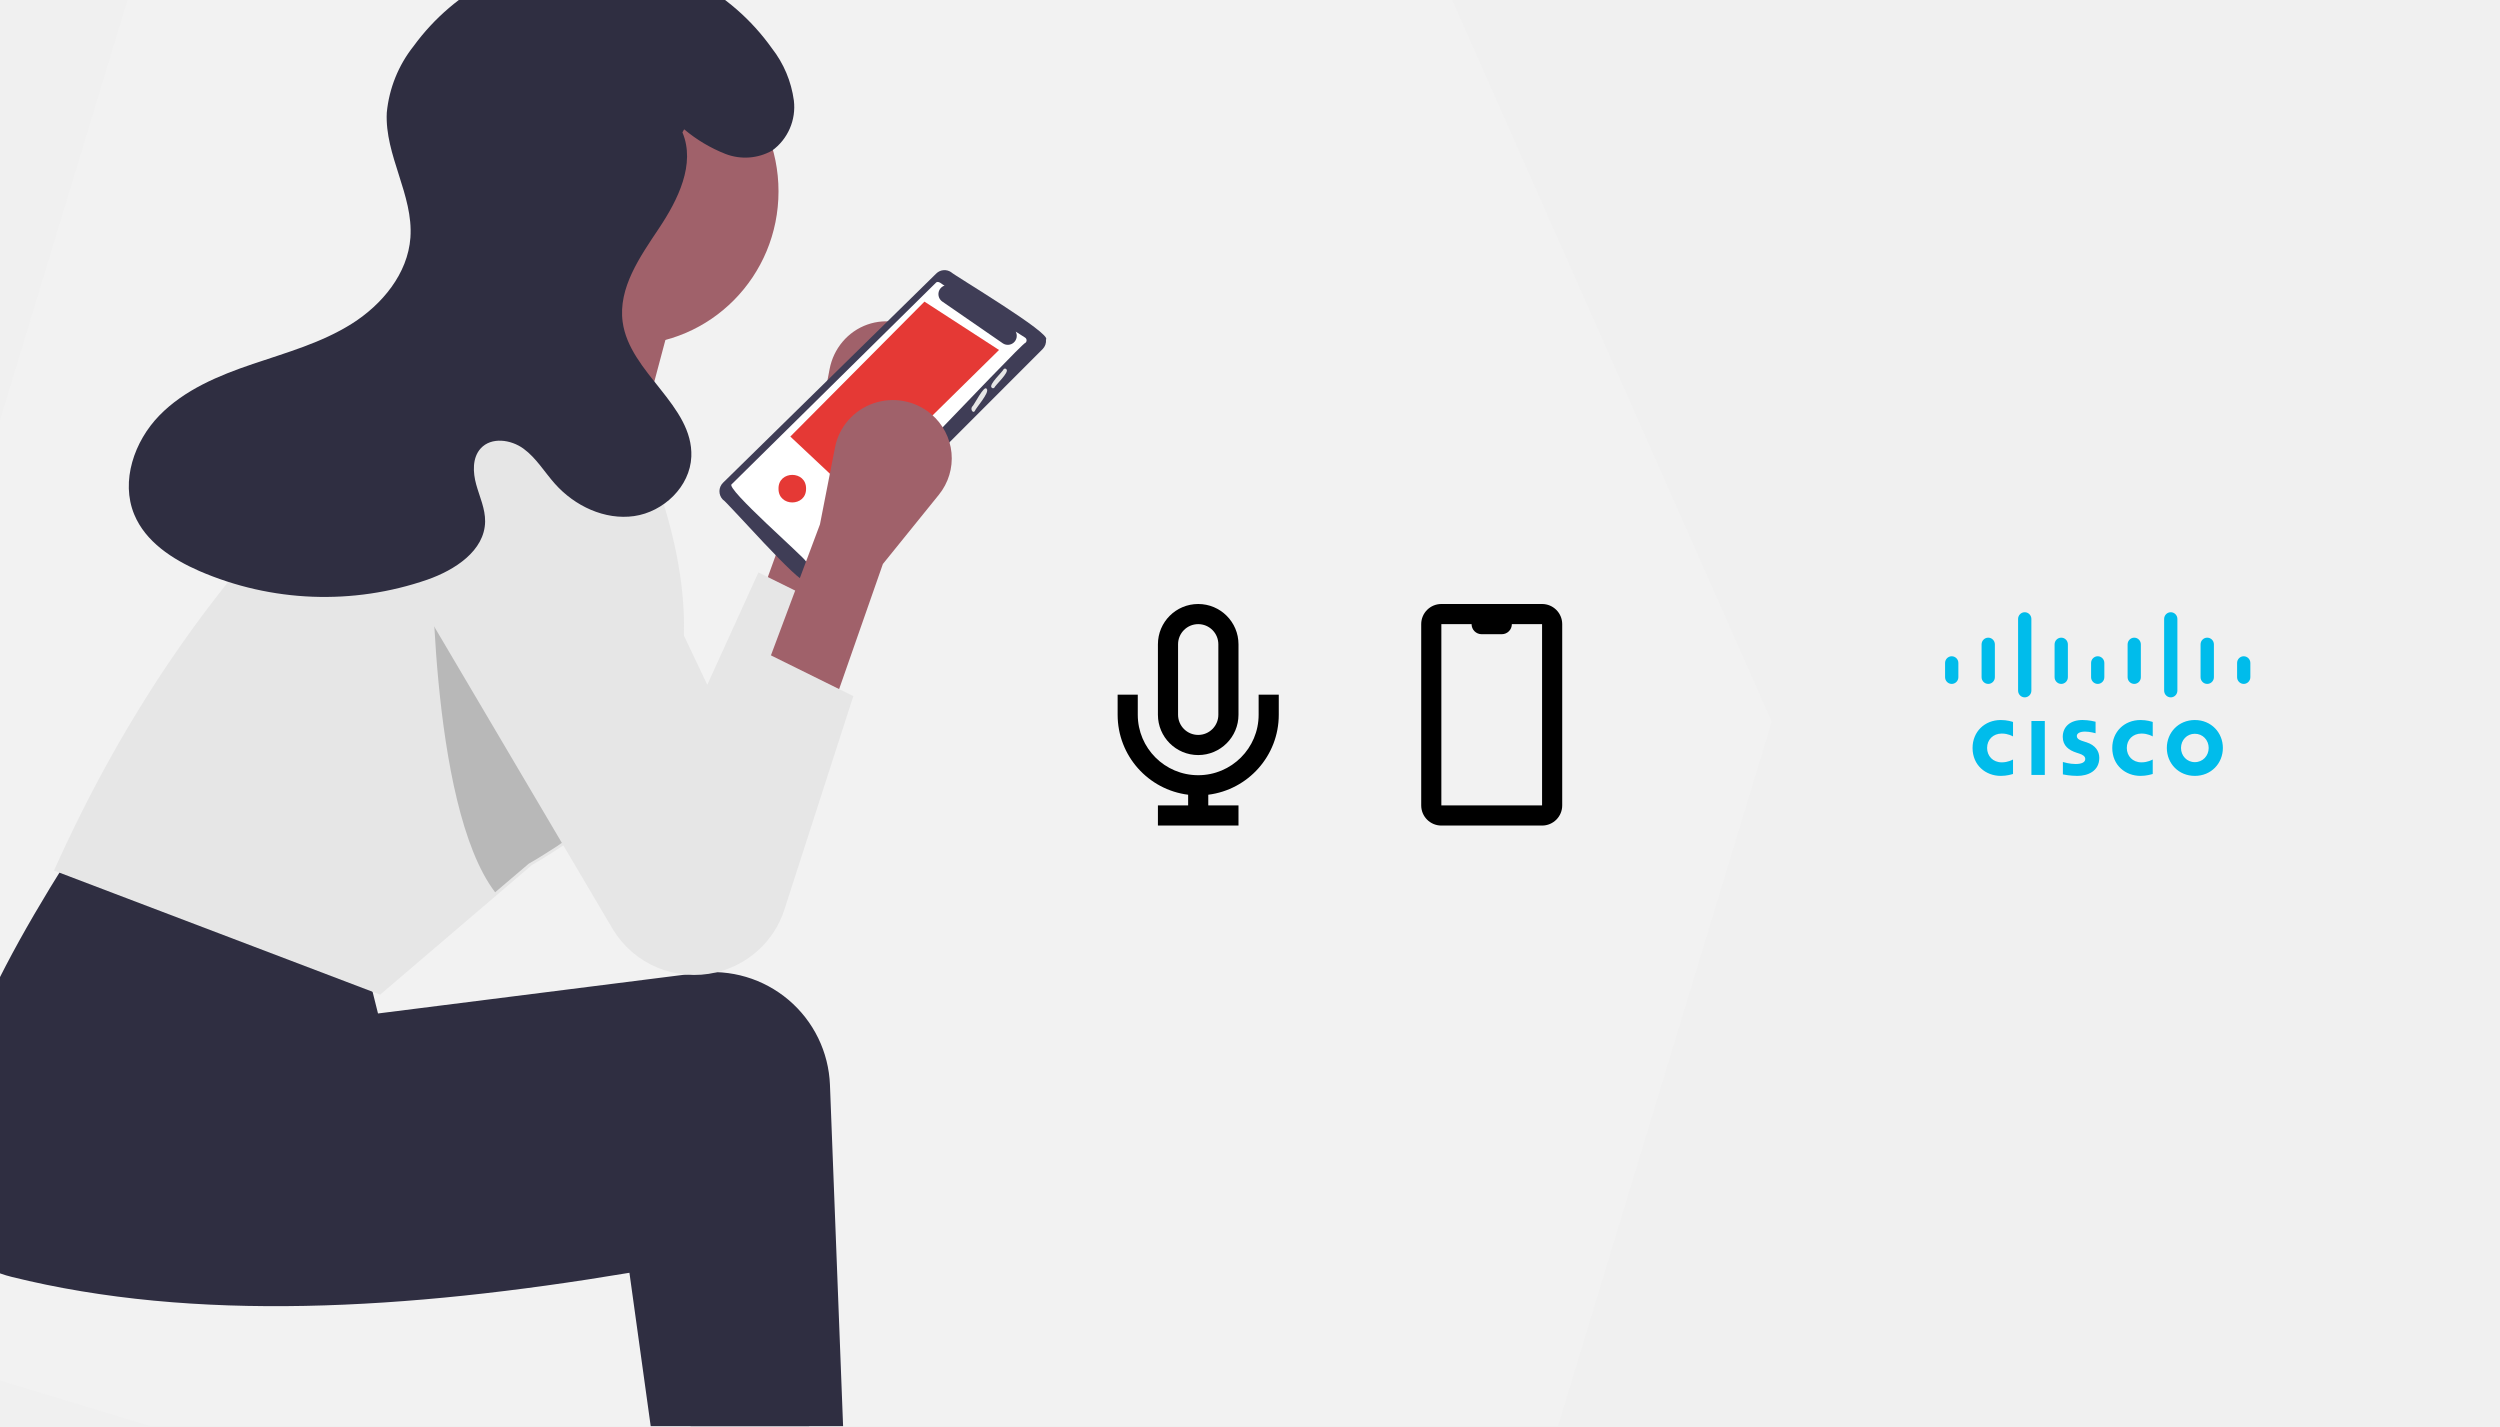
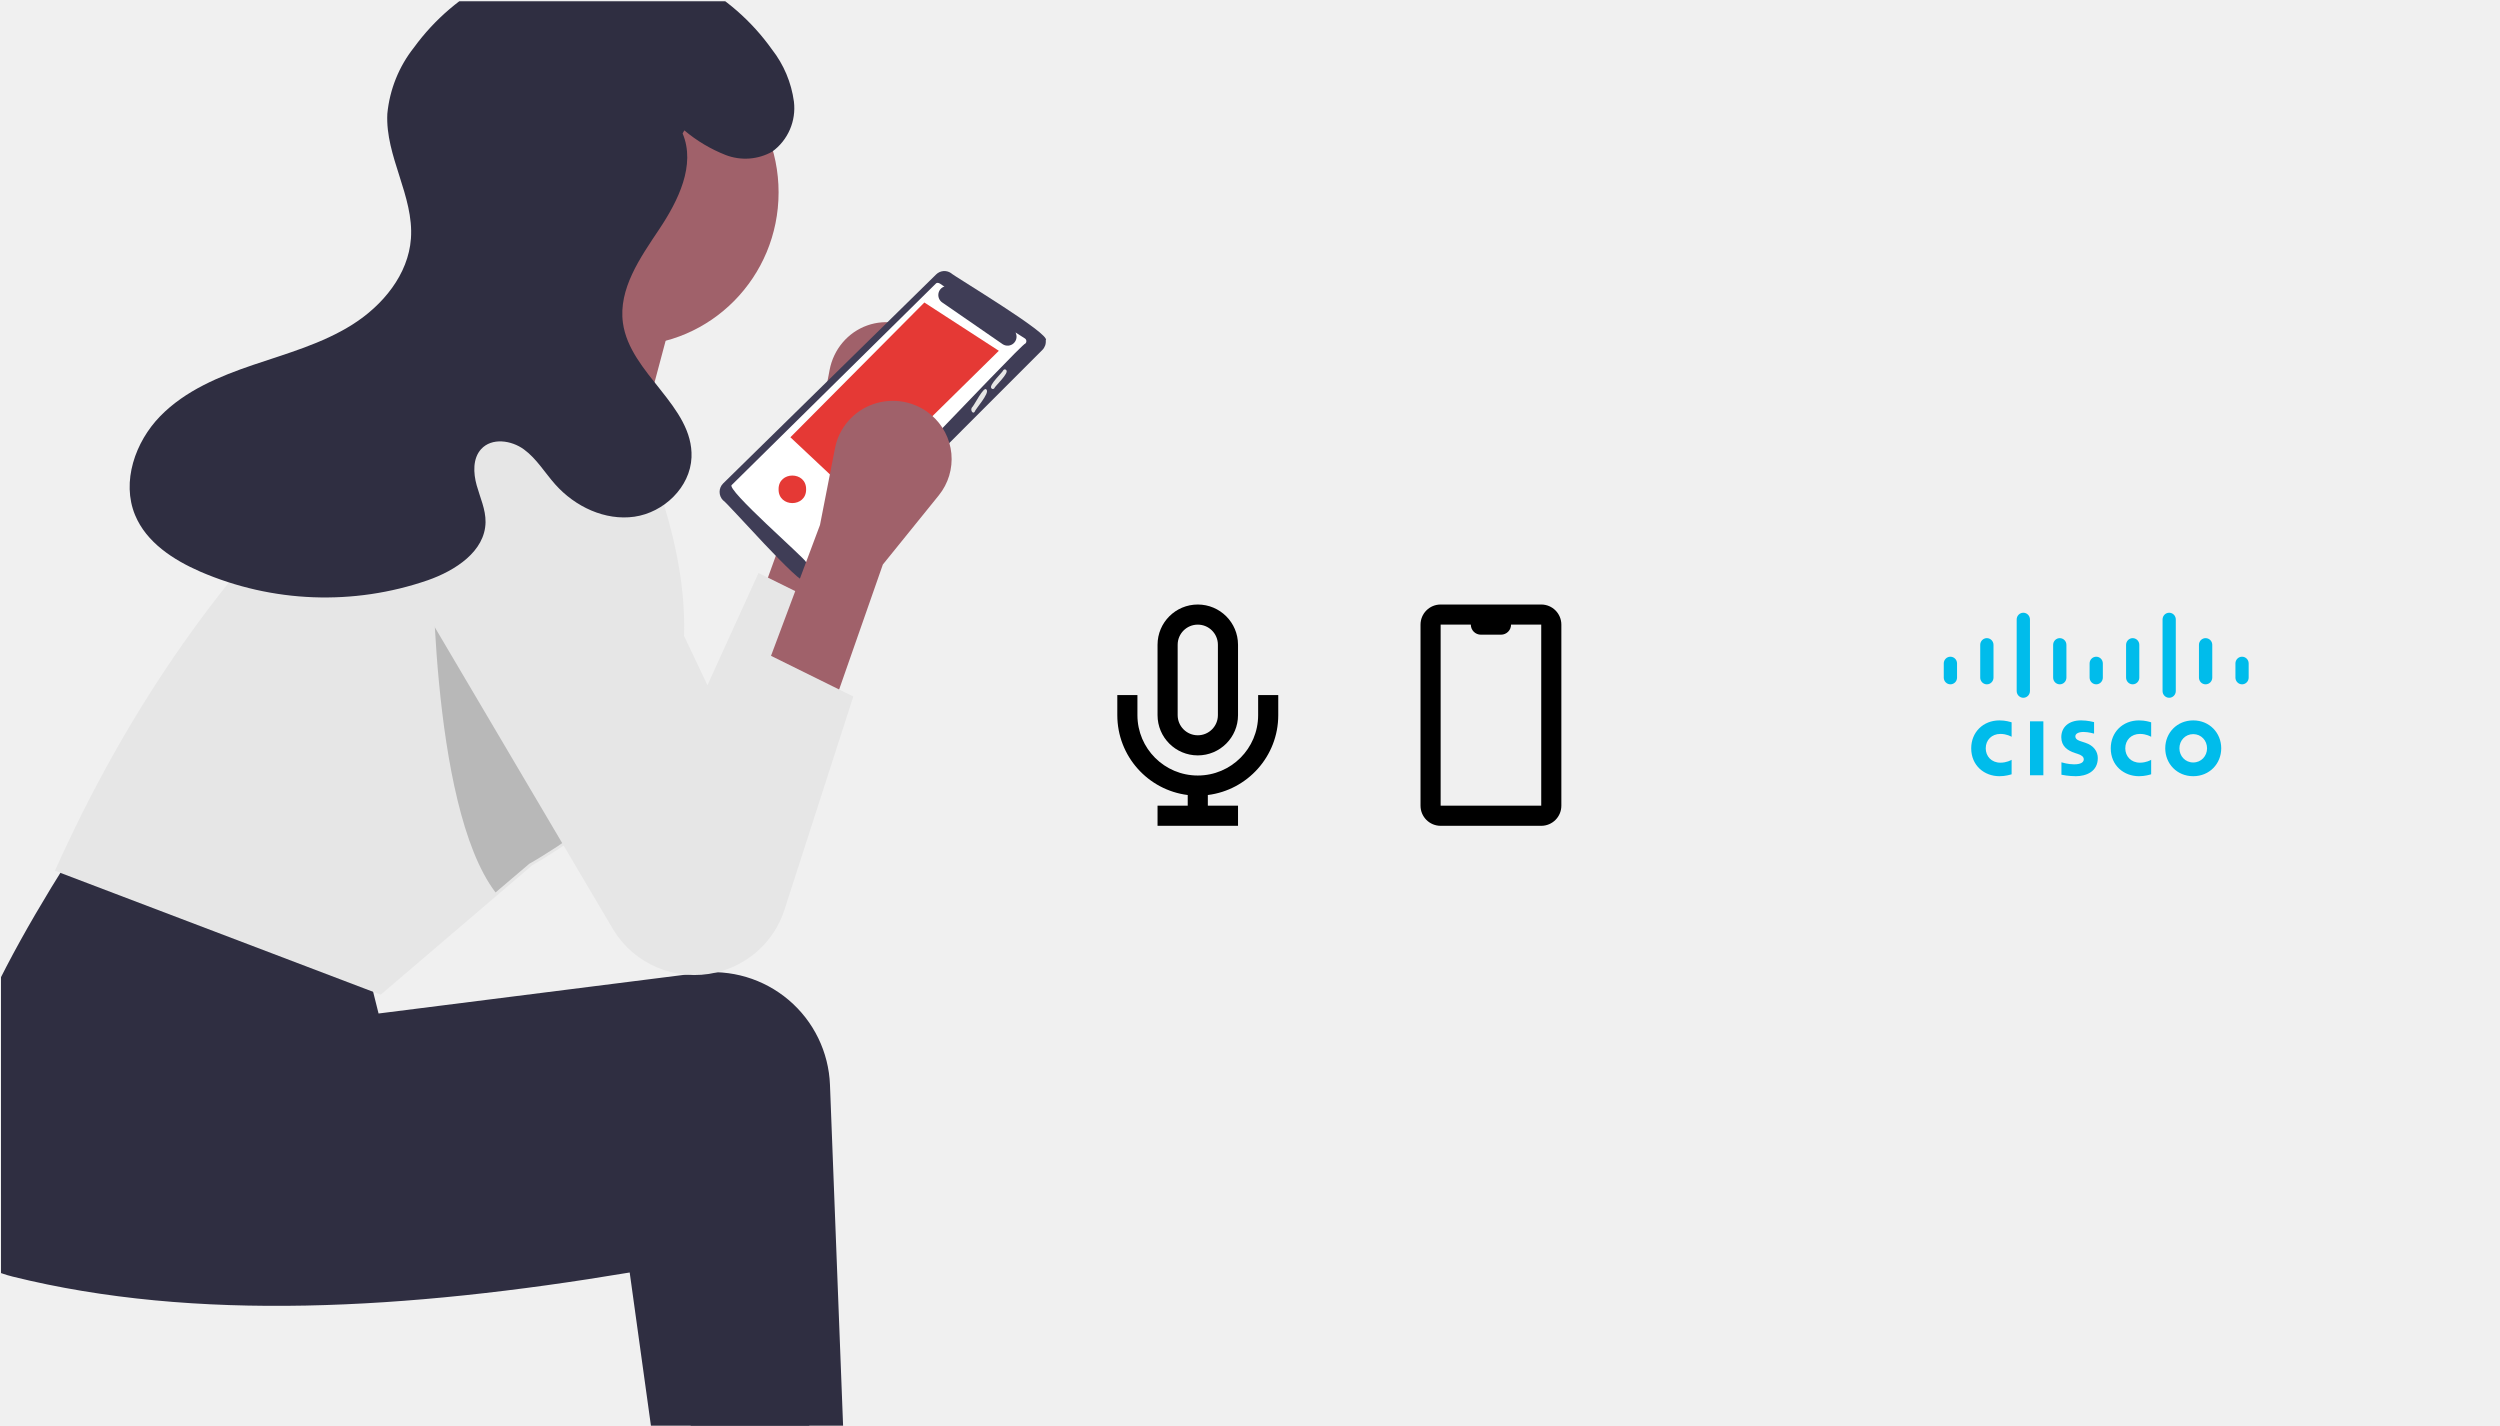
- <svg xmlns="http://www.w3.org/2000/svg" width="724" height="413" viewBox="0 0 724 413" fill="none">
+ <svg xmlns="http://www.w3.org/2000/svg" width="975" height="556" viewBox="0 0 975 556" fill="none">
  <g clip-path="url(#clip0)">
-     <path d="M651.701 192.002C651.701 190.925 650.84 190.052 649.783 190.052C648.723 190.052 647.862 190.925 647.862 192.002V196.104C647.862 197.187 648.723 198.06 649.783 198.06C650.84 198.06 651.701 197.187 651.701 196.104V192.002ZM641.147 186.618C641.147 185.541 640.288 184.667 639.204 184.667C638.144 184.667 637.285 185.541 637.285 186.618V196.104C637.285 197.187 638.144 198.06 639.204 198.06C640.288 198.06 641.147 197.187 641.147 196.104V186.618V186.618ZM630.571 179.252C630.571 178.175 629.712 177.302 628.652 177.302C627.592 177.302 626.734 178.175 626.734 179.252V200.002C626.734 201.085 627.592 201.958 628.652 201.958C629.712 201.958 630.571 201.085 630.571 200.002V179.252ZM619.992 186.618C619.992 185.541 619.134 184.667 618.074 184.667C617.016 184.667 616.155 185.541 616.155 186.618V196.104C616.155 197.187 617.016 198.06 618.074 198.06C619.134 198.06 619.992 197.187 619.992 196.104V186.618V186.618ZM609.416 192.002C609.416 190.925 608.558 190.052 607.504 190.052C606.444 190.052 605.579 190.925 605.579 192.002V196.104C605.579 197.187 606.444 198.06 607.504 198.06C608.558 198.06 609.416 197.187 609.416 196.104V192.002ZM598.857 186.618C598.857 185.541 597.992 184.667 596.933 184.667C595.873 184.667 595.008 185.541 595.008 186.618V196.104C595.008 197.187 595.873 198.06 596.933 198.06C597.992 198.06 598.857 197.187 598.857 196.104V186.618V186.618ZM588.286 179.252C588.286 178.175 587.421 177.302 586.361 177.302C585.302 177.302 584.437 178.175 584.437 179.252V200.002C584.437 201.085 585.302 201.958 586.361 201.958C587.421 201.958 588.286 201.085 588.286 200.002V179.252ZM577.715 186.618C577.715 185.541 576.85 184.667 575.79 184.667C574.73 184.667 573.866 185.541 573.866 186.618V196.104C573.866 197.187 574.73 198.06 575.79 198.06C576.85 198.06 577.715 197.187 577.715 196.104V186.618ZM567.143 192.002C567.143 190.925 566.279 190.052 565.219 190.052C564.16 190.052 563.294 190.925 563.294 192.002V196.104C563.294 197.187 564.16 198.06 565.219 198.06C566.279 198.06 567.143 197.187 567.143 196.104V192.002ZM606.876 209.011C606.76 208.979 604.984 208.513 603.097 208.513C599.524 208.513 597.373 210.475 597.373 213.398C597.373 215.985 599.172 217.275 601.332 217.969C601.572 218.05 601.924 218.162 602.159 218.241C603.121 218.549 603.888 219.006 603.888 219.798C603.888 220.683 603.001 221.256 601.073 221.256C599.379 221.256 597.754 220.764 597.412 220.676V224.272C597.603 224.313 599.533 224.698 601.596 224.698C604.562 224.698 607.956 223.38 607.956 219.455C607.956 217.551 606.81 215.798 604.294 214.985L603.224 214.638C602.586 214.433 601.447 214.102 601.447 213.15C601.447 212.399 602.291 211.87 603.845 211.87C605.186 211.87 606.818 212.328 606.876 212.346V209.011V209.011ZM639.636 216.606C639.636 218.879 637.924 220.719 635.626 220.719C633.326 220.719 631.619 218.879 631.619 216.606C631.619 214.337 633.326 212.497 635.626 212.497C637.924 212.497 639.636 214.337 639.636 216.606V216.606ZM635.626 208.518C630.901 208.518 627.513 212.143 627.513 216.606C627.513 221.076 630.901 224.698 635.626 224.698C640.351 224.698 643.744 221.076 643.744 216.606C643.744 212.143 640.351 208.518 635.626 208.518V208.518ZM582.969 209.078C582.605 208.968 581.258 208.518 579.434 208.518C574.717 208.518 571.254 211.939 571.254 216.606C571.254 221.64 575.077 224.698 579.434 224.698C581.166 224.698 582.487 224.281 582.969 224.142V219.948C582.802 220.042 581.535 220.777 579.712 220.777C577.13 220.777 575.464 218.928 575.464 216.606C575.464 214.213 577.202 212.438 579.712 212.438C581.566 212.438 582.813 213.189 582.969 213.272V209.078V209.078ZM623.431 209.078C623.064 208.968 621.717 208.518 619.899 208.518C615.174 208.518 611.711 211.939 611.711 216.606C611.711 221.64 615.539 224.698 619.899 224.698C621.621 224.698 622.944 224.281 623.431 224.142V219.948C623.261 220.042 621.992 220.777 620.17 220.777C617.589 220.777 615.925 218.928 615.925 216.606C615.925 214.213 617.664 212.438 620.17 212.438C622.023 212.438 623.273 213.189 623.431 213.272V209.078V209.078ZM592.174 224.42H588.298V208.795H592.174V224.42Z" fill="#00BCEB" />
-     <path d="M416.843 526.241L495.821 265.949L513.098 209L461.755 93.058L417.939 -5.892L414.302 -14.111L381.885 -23.944L253.01 -63.046L188.313 -82.672L168.865 -88.575L154.791 -92.843L123.433 -102.357L72.665 -117.762L59.384 -73.979L46.694 -32.163L37.576 -2.107L-77.247 376.328L416.843 526.241Z" fill="#F2F2F2" />
-     <path fill-rule="evenodd" clip-rule="evenodd" d="M347 174.917C353.443 174.917 358.667 180.14 358.667 186.583V207C358.667 213.443 353.443 218.667 347 218.667C340.557 218.667 335.333 213.443 335.333 207V186.583C335.333 180.14 340.557 174.917 347 174.917ZM349.917 230.153V233.25H358.667V239.083H335.333V233.25H344.083V230.153C332.573 228.718 323.667 218.899 323.667 207V201.167H329.5V207C329.5 216.665 337.335 224.5 347 224.5C356.665 224.5 364.5 216.665 364.5 207V201.167H370.333V207C370.333 218.899 361.427 228.718 349.917 230.153ZM341.167 186.583C341.167 183.362 343.778 180.75 347 180.75C350.222 180.75 352.833 183.362 352.833 186.583V207C352.833 210.222 350.222 212.833 347 212.833C343.778 212.833 341.167 210.222 341.167 207V186.583Z" fill="black" />
-     <path d="M239.221 184.281L219.754 174.321L235.977 129.5L240.252 106.896C240.807 103.959 242.106 101.223 244.019 98.961C245.931 96.699 248.39 94.99 251.15 94.006C253.91 93.021 256.875 92.794 259.747 93.349C262.619 93.904 265.299 95.221 267.518 97.167V97.167C270.807 100.052 272.872 104.131 273.278 108.544C273.683 112.957 272.397 117.359 269.691 120.82L253.821 141.12L239.221 184.281Z" fill="#A0616A" />
-     <path d="M245.982 178.788L242.34 190.059L225.991 240.691C224.391 245.654 221.375 250.056 217.307 253.368C213.238 256.68 208.289 258.762 203.054 259.363C197.819 259.964 192.519 259.059 187.791 256.757C183.062 254.455 179.107 250.854 176.398 246.385L123.398 156.597C122.55 155.198 121.827 153.729 121.236 152.206C118.675 145.562 118.803 138.197 121.592 131.643C124.382 125.089 129.619 119.85 136.215 117.014C142.812 114.177 150.26 113.963 157.013 116.414C163.765 118.865 169.302 123.794 172.473 130.177L204.83 198.315L219.638 165.775L245.982 178.788Z" fill="#E6E6E6" />
-     <path d="M238 507.161L201.948 510.421L182.284 368.597C117.463 379.445 56.311 382.92 3.417 369.797C-1.053 368.703 -5.247 366.702 -8.902 363.919C-12.557 361.136 -15.595 357.632 -17.824 353.626C-20.053 349.62 -21.425 345.198 -21.854 340.639C-22.284 336.08 -21.761 331.482 -20.319 327.134C-13.989 308.339 -2.836 288.198 10.22 267.526L97.071 298.5L100.349 311.541L192.987 299.876C197.665 299.287 202.415 299.672 206.935 301.007C211.456 302.343 215.648 304.599 219.244 307.632C222.841 310.666 225.764 314.41 227.828 318.628C229.892 322.846 231.052 327.445 231.233 332.132L238 507.161Z" fill="#2F2E41" />
-     <path d="M247.123 490.04L211.071 493.316L191.407 350.826C126.586 361.725 65.434 365.216 12.54 352.032C8.07 350.933 3.876 348.922 0.221 346.126C-3.434 343.33 -6.472 339.809 -8.701 335.784C-10.93 331.759 -12.302 327.317 -12.732 322.737C-13.161 318.157 -12.638 313.537 -11.197 309.168C-4.866 290.285 6.287 270.05 19.342 249.281L106.194 280.399L109.471 293.502L202.11 281.782C206.788 281.19 211.538 281.577 216.058 282.919C220.579 284.26 224.771 286.527 228.367 289.575C231.964 292.623 234.887 296.385 236.951 300.622C239.015 304.86 240.174 309.48 240.356 314.19L247.123 490.04Z" fill="#2F2E41" />
-     <path d="M181.552 99.895C157.305 99.895 137.649 79.983 137.649 55.421C137.649 30.859 157.305 10.947 181.552 10.947C205.8 10.947 225.456 30.859 225.456 55.421C225.456 79.983 205.8 99.895 181.552 99.895Z" fill="#A0616A" />
-     <path d="M180.167 145.509L129.667 138.945L149.216 78.228H198.088L180.167 145.509Z" fill="#A0616A" />
-     <path d="M193.853 206.882C191.292 214.016 187.58 220.679 182.864 226.605C176.143 234.88 168.067 241.947 158.982 247.504C157.4 248.533 155.759 249.518 154.059 250.488L144.36 258.777L110.09 288.053L15.632 252.119C36.466 205.677 62.458 168.965 92.245 139.395C98.433 130.29 107.255 123.307 117.521 119.386C127.788 115.466 139.006 114.796 149.664 117.467L185.003 126.329C197.574 156.09 202.248 183.456 193.853 206.882Z" fill="#E6E6E6" />
-     <path d="M271.141 79.211C271.695 78.662 272.419 78.321 273.194 78.245C273.968 78.168 274.745 78.361 275.395 78.79C276.264 79.712 304.703 96.643 302.92 98.323C302.973 98.832 302.912 99.347 302.74 99.83C302.569 100.312 302.292 100.75 301.931 101.111L235.838 167.231C235.517 167.552 235.136 167.807 234.716 167.978C234.296 168.15 233.846 168.236 233.393 168.232C232.063 169.939 210.401 145.135 209.308 144.66C208.682 144.006 208.338 143.13 208.351 142.223C208.364 141.316 208.733 140.451 209.378 139.815L271.141 79.211Z" fill="#3F3D56" />
-     <path d="M296.863 97.766L294.149 96.029C294.42 96.541 294.514 97.128 294.416 97.699C294.317 98.27 294.033 98.793 293.606 99.183C293.18 99.574 292.636 99.811 292.06 99.857C291.485 99.903 290.911 99.755 290.428 99.437L272.868 87.316C272.475 87.037 272.167 86.654 271.978 86.209C271.788 85.765 271.726 85.276 271.797 84.799C271.867 84.32 272.069 83.871 272.379 83.501C272.688 83.132 273.094 82.855 273.551 82.703C272.856 82.466 271.732 81.048 270.978 81.941L211.905 140.229C209.801 141.258 233.369 161.765 233.382 162.57C235.141 164.539 295.735 99.276 297.024 99.231C297.123 99.131 297.199 99.01 297.245 98.876C297.292 98.743 297.308 98.601 297.293 98.46C297.277 98.32 297.231 98.184 297.156 98.064C297.082 97.944 296.982 97.842 296.863 97.766V97.766Z" fill="white" />
-     <path d="M228.877 126.427L246.766 143.228L289.316 101.354L267.722 87.351L228.877 126.427Z" fill="#E53935" />
-     <path d="M287.173 112.236C286.225 111.378 290.459 107.566 290.642 106.939C290.752 106.809 290.898 106.737 291.05 106.737C291.202 106.737 291.348 106.809 291.458 106.939C292.406 107.797 288.172 111.609 287.99 112.237C287.88 112.366 287.733 112.439 287.581 112.439C287.429 112.439 287.283 112.366 287.173 112.236V112.236Z" fill="#E6E6E6" />
-     <path d="M281.506 117.807C282.024 117.52 285.057 111.243 285.758 112.641C286.699 113.675 282.497 118.267 282.316 119.023C281.799 119.82 280.973 118.585 281.506 117.807Z" fill="#E6E6E6" />
-     <path d="M233.438 141.518C233.514 146.839 225.38 146.839 225.457 141.517C225.381 136.196 233.514 136.196 233.438 141.518Z" fill="#E53935" />
-     <path opacity="0.2" d="M182.123 226.189C175.362 234.475 167.239 241.552 158.1 247.116C156.508 248.146 154.858 249.132 153.148 250.103L143.392 258.404C124.026 232.988 125.116 155.772 125.116 155.772L154.592 158.715L182.123 226.189Z" fill="black" />
-     <path d="M240.776 205.947L220.895 196.112L237.462 151.851L241.828 129.53C242.396 126.63 243.722 123.928 245.675 121.694C247.629 119.46 250.14 117.773 252.959 116.801C255.778 115.828 258.805 115.605 261.738 116.152C264.672 116.7 267.409 118 269.675 119.923V119.923C273.034 122.771 275.143 126.8 275.557 131.158C275.971 135.515 274.657 139.862 271.894 143.28L255.686 163.326L240.776 205.947Z" fill="#A0616A" />
-     <path d="M220.783 188.574L247.123 201.592L227.134 263.502C225.698 267.947 223.125 271.951 219.664 275.125C216.202 278.298 211.97 280.534 207.377 281.614V281.614C201.714 282.947 195.769 282.462 190.403 280.231C185.037 277.999 180.53 274.136 177.535 269.202L124.53 179.397C120.773 173.208 119.614 165.814 121.299 158.792C122.984 151.77 127.38 145.678 133.548 141.817V141.817C136.865 139.74 140.588 138.377 144.474 137.816C148.359 137.256 152.32 137.51 156.1 138.563C159.879 139.616 163.392 141.443 166.41 143.927C169.427 146.41 171.882 149.494 173.614 152.977L205.967 221.119L220.783 188.574Z" fill="#E6E6E6" />
-     <path d="M198.129 37.444C201.715 40.465 205.764 42.877 210.116 44.588C212.299 45.428 214.638 45.776 216.969 45.607C219.3 45.438 221.566 44.756 223.608 43.61C225.847 41.985 227.613 39.783 228.721 37.233C229.829 34.683 230.238 31.879 229.905 29.115C229.159 23.584 226.959 18.356 223.534 13.975C217.626 5.676 209.858 -1.093 200.865 -5.781C191.872 -10.469 181.908 -12.943 171.788 -12.999C161.668 -13.056 151.678 -10.694 142.634 -6.106C133.59 -1.519 125.749 5.163 119.751 13.396C115.378 18.908 112.69 25.586 112.013 32.615C111.384 44.964 119.75 56.492 118.856 68.824C118.099 79.254 110.686 88.189 101.907 93.735C93.128 99.281 82.982 102.093 73.166 105.423C63.35 108.753 53.423 112.863 46.158 120.315C38.893 127.768 34.885 139.332 38.873 148.984C42.15 156.914 49.937 161.958 57.745 165.374C78.682 174.428 102.2 175.32 123.75 167.876C131.695 165.094 140.37 159.529 140.491 151.037C140.544 147.351 138.901 143.891 137.915 140.342C136.929 136.793 136.744 132.561 139.218 129.85C142.285 126.489 147.955 127.263 151.621 129.944C155.287 132.625 157.671 136.691 160.696 140.092C166.439 146.549 175.146 150.673 183.655 149.457C192.165 148.241 199.856 140.92 200.208 132.247C200.813 117.349 182.332 108.022 180.323 93.25C178.981 83.384 185.341 74.358 190.852 66.1C196.362 57.843 201.488 47.496 197.63 38.332" fill="#2F2E41" />
-     <path fill-rule="evenodd" clip-rule="evenodd" d="M446.583 174.917H417.417C414.195 174.917 411.583 177.528 411.583 180.75V233.25C411.583 236.472 414.195 239.083 417.417 239.083H446.583C449.805 239.083 452.417 236.472 452.417 233.25V180.75C452.417 177.528 449.805 174.917 446.583 174.917ZM417.417 180.75H426.167C426.167 182.361 427.472 183.667 429.083 183.667H434.917C436.527 183.667 437.833 182.361 437.833 180.75H446.583V233.25H417.417V180.75Z" fill="black" />
+     <g clip-path="url(#clip1)">
+       <path d="M876.981 258.74C876.981 257.291 875.823 256.117 874.401 256.117C872.975 256.117 871.817 257.291 871.817 258.74V264.258C871.817 265.714 872.975 266.889 874.401 266.889C875.823 266.889 876.981 265.714 876.981 264.258V258.74ZM862.785 251.498C862.785 250.05 861.63 248.874 860.172 248.874C858.746 248.874 857.591 250.05 857.591 251.498V264.258C857.591 265.714 858.746 266.889 860.172 266.889C861.63 266.889 862.785 265.714 862.785 264.258V251.498V251.498ZM848.559 241.591C848.559 240.142 847.404 238.967 845.979 238.967C844.553 238.967 843.398 240.142 843.398 241.591V269.501C843.398 270.958 844.553 272.132 845.979 272.132C847.404 272.132 848.559 270.958 848.559 269.501V241.591ZM834.33 251.498C834.33 250.05 833.176 248.874 831.75 248.874C830.327 248.874 829.169 250.05 829.169 251.498V264.258C829.169 265.714 830.327 266.889 831.75 266.889C833.176 266.889 834.33 265.714 834.33 264.258V251.498V251.498ZM820.105 258.74C820.105 257.291 818.95 256.117 817.533 256.117C816.107 256.117 814.944 257.291 814.944 258.74V264.258C814.944 265.714 816.107 266.889 817.533 266.889C818.95 266.889 820.105 265.714 820.105 264.258V258.74ZM805.902 251.498C805.902 250.05 804.739 248.874 803.314 248.874C801.888 248.874 800.724 250.05 800.724 251.498V264.258C800.724 265.714 801.888 266.889 803.314 266.889C804.739 266.889 805.902 265.714 805.902 264.258V251.498V251.498ZM791.683 241.591C791.683 240.142 790.52 238.967 789.094 238.967C787.669 238.967 786.505 240.142 786.505 241.591V269.501C786.505 270.958 787.669 272.132 789.094 272.132C790.52 272.132 791.683 270.958 791.683 269.501V241.591ZM777.464 251.498C777.464 250.05 776.301 248.874 774.875 248.874C773.449 248.874 772.286 250.05 772.286 251.498V264.258C772.286 265.714 773.449 266.889 774.875 266.889C776.301 266.889 777.464 265.714 777.464 264.258V251.498ZM763.245 258.74C763.245 257.291 762.082 256.117 760.656 256.117C759.232 256.117 758.067 257.291 758.067 258.74V264.258C758.067 265.714 759.232 266.889 760.656 266.889C762.082 266.889 763.245 265.714 763.245 264.258V258.74ZM816.687 281.618C816.532 281.575 814.144 280.949 811.605 280.949C806.799 280.949 803.905 283.588 803.905 287.519C803.905 290.999 806.326 292.735 809.231 293.668C809.553 293.776 810.028 293.927 810.344 294.034C811.637 294.448 812.669 295.063 812.669 296.128C812.669 297.319 811.476 298.09 808.883 298.09C806.603 298.09 804.418 297.427 803.958 297.309V302.145C804.215 302.201 806.812 302.719 809.586 302.719C813.576 302.719 818.14 300.946 818.14 295.666C818.14 293.105 816.599 290.748 813.215 289.654L811.776 289.188C810.918 288.912 809.386 288.466 809.386 287.186C809.386 286.175 810.521 285.464 812.611 285.464C814.415 285.464 816.61 286.08 816.687 286.105V281.618V281.618ZM860.752 291.834C860.752 294.892 858.449 297.366 855.359 297.366C852.266 297.366 849.969 294.892 849.969 291.834C849.969 288.782 852.266 286.307 855.359 286.307C858.449 286.307 860.752 288.782 860.752 291.834V291.834ZM855.359 280.955C849.004 280.955 844.446 285.831 844.446 291.834C844.446 297.847 849.004 302.719 855.359 302.719C861.714 302.719 866.278 297.847 866.278 291.834C866.278 285.831 861.714 280.955 855.359 280.955V280.955ZM784.531 281.708C784.041 281.561 782.23 280.955 779.777 280.955C773.431 280.955 768.773 285.557 768.773 291.834C768.773 298.606 773.915 302.719 779.777 302.719C782.106 302.719 783.883 302.158 784.531 301.971V296.329C784.307 296.456 782.603 297.445 780.151 297.445C776.677 297.445 774.436 294.958 774.436 291.834C774.436 288.615 776.774 286.228 780.151 286.228C782.645 286.228 784.321 287.239 784.531 287.35V281.708V281.708ZM838.956 281.708C838.462 281.561 836.65 280.955 834.205 280.955C827.85 280.955 823.192 285.557 823.192 291.834C823.192 298.606 828.34 302.719 834.205 302.719C836.521 302.719 838.301 302.158 838.956 301.971V296.329C838.727 296.456 837.021 297.445 834.569 297.445C831.098 297.445 828.86 294.958 828.86 291.834C828.86 288.615 831.198 286.228 834.569 286.228C837.062 286.228 838.743 287.239 838.956 287.35V281.708V281.708ZM796.913 302.345H791.699V281.328H796.913V302.345Z" fill="#00BCEB" />
+     </g>
+     <path fill-rule="evenodd" clip-rule="evenodd" d="M467.135 235.759C475.801 235.759 482.827 242.785 482.827 251.452V278.914C482.827 287.581 475.801 294.606 467.135 294.606C458.468 294.606 451.442 287.581 451.442 278.914V251.452C451.442 242.785 458.468 235.759 467.135 235.759ZM471.058 310.056V314.222H482.827V322.069H451.442V314.222H463.212V310.056C447.73 308.126 435.75 294.919 435.75 278.914V271.068H443.596V278.914C443.596 291.914 454.135 302.453 467.135 302.453C480.135 302.453 490.674 291.914 490.674 278.914V271.068H498.52V278.914C498.52 294.919 486.54 308.126 471.058 310.056ZM459.289 251.452C459.289 247.118 462.801 243.605 467.135 243.605C471.468 243.605 474.981 247.118 474.981 251.452V278.914C474.981 283.247 471.468 286.76 467.135 286.76C462.801 286.76 459.289 283.247 459.289 278.914V251.452Z" fill="black" />
+     <path d="M322.164 248.355L295.98 234.958L317.8 174.67L323.551 144.266C324.298 140.316 326.045 136.636 328.617 133.593C331.19 130.551 334.497 128.252 338.21 126.928C341.922 125.603 345.91 125.299 349.773 126.045C353.637 126.791 357.241 128.562 360.226 131.18V131.18C364.65 135.06 367.427 140.547 367.973 146.483C368.518 152.419 366.788 158.34 363.148 162.995L341.802 190.3L322.164 248.355Z" fill="#A0616A" />
+     <path d="M331.259 240.967L326.359 256.127L304.369 324.23C302.216 330.907 298.16 336.828 292.687 341.283C287.215 345.738 280.559 348.538 273.516 349.346C266.474 350.155 259.346 348.938 252.986 345.841C246.626 342.745 241.305 337.9 237.661 331.889L166.373 211.118C165.233 209.236 164.26 207.26 163.465 205.212C160.02 196.275 160.192 186.369 163.944 177.553C167.696 168.737 174.741 161.69 183.613 157.875C192.486 154.06 202.505 153.771 211.587 157.069C220.67 160.366 228.118 166.996 232.383 175.58L275.905 267.231L295.824 223.463L331.259 240.967Z" fill="#E6E6E6" />
+     <path d="M320.521 682.653L272.029 687.039L245.579 496.274C158.39 510.866 76.136 515.54 4.989 497.889C-1.023 496.418 -6.664 493.726 -11.581 489.983C-16.497 486.24 -20.583 481.526 -23.581 476.137C-26.579 470.748 -28.425 464.801 -29.003 458.669C-29.58 452.537 -28.878 446.352 -26.938 440.503C-18.423 415.223 -3.422 388.132 14.139 360.327L130.961 401.988L135.37 419.53L259.975 403.839C266.267 403.047 272.657 403.565 278.737 405.361C284.817 407.157 290.456 410.192 295.294 414.272C300.132 418.352 304.064 423.389 306.84 429.062C309.616 434.736 311.175 440.921 311.419 447.226L320.521 682.653Z" fill="#2F2E41" />
+     <path d="M332.792 659.625L284.3 664.031L257.85 472.37C170.661 487.03 88.407 491.727 17.26 473.992C11.248 472.514 5.607 469.81 0.69 466.05C-4.227 462.289 -8.312 457.553 -11.31 452.139C-14.309 446.725 -16.154 440.75 -16.732 434.589C-17.31 428.428 -16.607 422.214 -14.667 416.338C-6.152 390.938 8.849 363.72 26.41 335.785L143.232 377.642L147.64 395.266L272.246 379.501C278.538 378.705 284.928 379.226 291.008 381.03C297.088 382.835 302.727 385.884 307.565 389.983C312.403 394.083 316.335 399.143 319.111 404.843C321.887 410.543 323.446 416.758 323.69 423.092L332.792 659.625Z" fill="#2F2E41" />
+     <path d="M244.595 134.849C211.981 134.849 185.542 108.066 185.542 75.028C185.542 41.99 211.981 15.208 244.595 15.208C277.21 15.208 303.649 41.99 303.649 75.028C303.649 108.066 277.21 134.849 244.595 134.849Z" fill="#A0616A" />
+     <path d="M242.731 196.203L174.805 187.375L201.1 105.706H266.836L242.731 196.203Z" fill="#A0616A" />
+     <path d="M261.14 278.756C257.696 288.352 252.702 297.314 246.36 305.285C237.319 316.415 226.457 325.921 214.237 333.396C212.108 334.779 209.901 336.104 207.615 337.408L194.568 348.558L148.473 387.936L21.419 339.603C49.443 277.135 84.404 227.754 124.469 187.98C132.793 175.734 144.659 166.341 158.469 161.067C172.278 155.794 187.367 154.893 201.703 158.486L249.237 170.406C266.146 210.437 272.433 247.245 261.14 278.756Z" fill="#E6E6E6" />
+     <path d="M365.098 107.028C365.844 106.29 366.818 105.831 367.86 105.728C368.901 105.625 369.947 105.884 370.821 106.462C371.99 107.701 410.242 130.476 407.843 132.735C407.915 133.42 407.833 134.113 407.602 134.762C407.372 135.411 407 136 406.513 136.485L317.614 225.421C317.182 225.854 316.669 226.196 316.104 226.427C315.539 226.658 314.934 226.774 314.324 226.767C312.536 229.064 283.399 195.701 281.928 195.062C281.086 194.182 280.624 193.004 280.642 191.784C280.659 190.564 281.156 189.4 282.023 188.545L365.098 107.028Z" fill="#3F3D56" />
+     <path d="M399.697 131.986L396.047 129.649C396.411 130.337 396.537 131.128 396.405 131.896C396.273 132.664 395.889 133.366 395.316 133.892C394.742 134.417 394.011 134.736 393.237 134.798C392.463 134.86 391.69 134.661 391.041 134.234L367.422 117.929C366.893 117.554 366.478 117.039 366.224 116.441C365.969 115.843 365.885 115.186 365.98 114.543C366.076 113.9 366.347 113.297 366.763 112.799C367.18 112.301 367.726 111.93 368.341 111.725C367.406 111.406 365.894 109.499 364.88 110.7L285.422 189.102C282.591 190.486 314.293 218.069 314.31 219.153C316.676 221.801 398.18 134.017 399.913 133.957C400.047 133.822 400.148 133.659 400.211 133.479C400.274 133.3 400.295 133.108 400.275 132.919C400.254 132.73 400.191 132.548 400.091 132.387C399.991 132.225 399.856 132.088 399.697 131.986V131.986Z" fill="white" />
+     <path d="M308.251 170.538L332.312 193.136L389.545 136.811L360.5 117.977L308.251 170.538Z" fill="#E53935" />
+     <path d="M386.663 151.449C385.388 150.295 391.083 145.168 391.329 144.324C391.477 144.149 391.673 144.052 391.878 144.052C392.082 144.052 392.279 144.149 392.427 144.324C393.702 145.478 388.007 150.606 387.761 151.45C387.613 151.624 387.417 151.721 387.212 151.721C387.008 151.721 386.811 151.624 386.663 151.449V151.449Z" fill="#E6E6E6" />
+     <path d="M379.04 158.942C379.737 158.557 383.817 150.113 384.759 151.994C386.025 153.385 380.373 159.561 380.13 160.578C379.435 161.65 378.323 159.989 379.04 158.942Z" fill="#E6E6E6" />
+     <path d="M314.385 190.835C314.487 197.993 303.547 197.993 303.649 190.834C303.548 183.677 314.488 183.677 314.385 190.835Z" fill="#E53935" />
+     <path opacity="0.2" d="M245.362 304.725C236.269 315.87 225.342 325.389 213.05 332.873C210.909 334.259 208.689 335.585 206.389 336.891L193.266 348.056C167.217 313.87 168.684 210.008 168.684 210.008L208.332 213.967L245.362 304.725Z" fill="black" />
+     <path d="M324.255 277.498L297.514 264.268L319.798 204.734L325.671 174.711C326.434 170.81 328.219 167.176 330.846 164.171C333.473 161.167 336.851 158.897 340.642 157.589C344.434 156.281 348.506 155.98 352.452 156.717C356.397 157.454 360.078 159.203 363.127 161.788V161.788C367.645 165.62 370.482 171.038 371.038 176.9C371.595 182.762 369.829 188.608 366.112 193.206L344.311 220.169L324.255 277.498Z" fill="#A0616A" />
+     <path d="M297.363 254.129L332.792 271.639L305.905 354.913C303.975 360.893 300.513 366.278 295.857 370.546C291.201 374.815 285.509 377.822 279.331 379.276V379.276C271.714 381.069 263.717 380.417 256.5 377.415C249.282 374.413 243.22 369.216 239.191 362.58L167.895 241.785C162.843 233.461 161.283 223.515 163.55 214.07C165.816 204.625 171.729 196.431 180.026 191.237V191.237C184.488 188.444 189.495 186.61 194.721 185.856C199.947 185.102 205.276 185.444 210.359 186.86C215.443 188.277 220.168 190.735 224.227 194.075C228.286 197.416 231.587 201.564 233.917 206.249L277.434 297.905L297.363 254.129Z" fill="#E6E6E6" />
+     <path d="M266.892 50.848C271.716 54.911 277.161 58.156 283.015 60.458C285.952 61.587 289.098 62.055 292.233 61.828C295.368 61.6 298.416 60.684 301.163 59.142C304.175 56.956 306.55 53.994 308.04 50.564C309.53 47.134 310.081 43.363 309.633 39.645C308.629 32.205 305.67 25.173 301.063 19.28C293.116 8.118 282.668 -0.988 270.572 -7.293C258.476 -13.599 245.074 -16.926 231.461 -17.002C217.849 -17.078 204.412 -13.901 192.247 -7.731C180.082 -1.56 169.535 7.428 161.467 18.501C155.586 25.915 151.969 34.898 151.059 44.353C150.213 60.963 161.466 76.468 160.263 93.056C159.245 107.086 149.275 119.104 137.466 126.564C125.657 134.023 112.01 137.805 98.807 142.285C85.603 146.765 72.251 152.292 62.479 162.316C52.706 172.34 47.316 187.895 52.68 200.877C57.088 211.545 67.562 218.329 78.064 222.924C106.226 235.102 137.859 236.302 166.846 226.289C177.533 222.547 189.202 215.061 189.364 203.639C189.435 198.682 187.226 194.027 185.899 189.254C184.573 184.481 184.325 178.787 187.652 175.142C191.778 170.621 199.403 171.662 204.335 175.268C209.266 178.873 212.472 184.343 216.541 188.917C224.266 197.602 235.978 203.15 247.424 201.514C258.87 199.878 269.215 190.031 269.688 178.366C270.502 158.327 245.643 145.781 242.941 125.911C241.136 112.641 249.69 100.501 257.103 89.393C264.516 78.286 271.41 64.369 266.221 52.042" fill="#2F2E41" />
+     <path fill-rule="evenodd" clip-rule="evenodd" d="M601.082 235.76H561.85C557.517 235.76 554.004 239.272 554.004 243.606V314.222C554.004 318.556 557.517 322.069 561.85 322.069H601.082C605.415 322.069 608.928 318.556 608.928 314.222V243.606C608.928 239.272 605.415 235.76 601.082 235.76ZM561.851 243.606H573.62C573.62 245.772 575.377 247.529 577.544 247.529H585.39C587.557 247.529 589.313 245.772 589.313 243.606H601.082V314.222H561.851V243.606Z" fill="black" />
  </g>
  <defs>
    <clipPath id="clip0">
-       <rect width="724" height="413" fill="white" />
+       <rect width="973.836" height="555.517" fill="white" transform="translate(0.392822 0.48291)" />
+     </clipPath>
+     <clipPath id="clip1">
+       <rect width="119.712" height="64.564" fill="white" transform="translate(757.672 238.562)" />
    </clipPath>
  </defs>
</svg>
